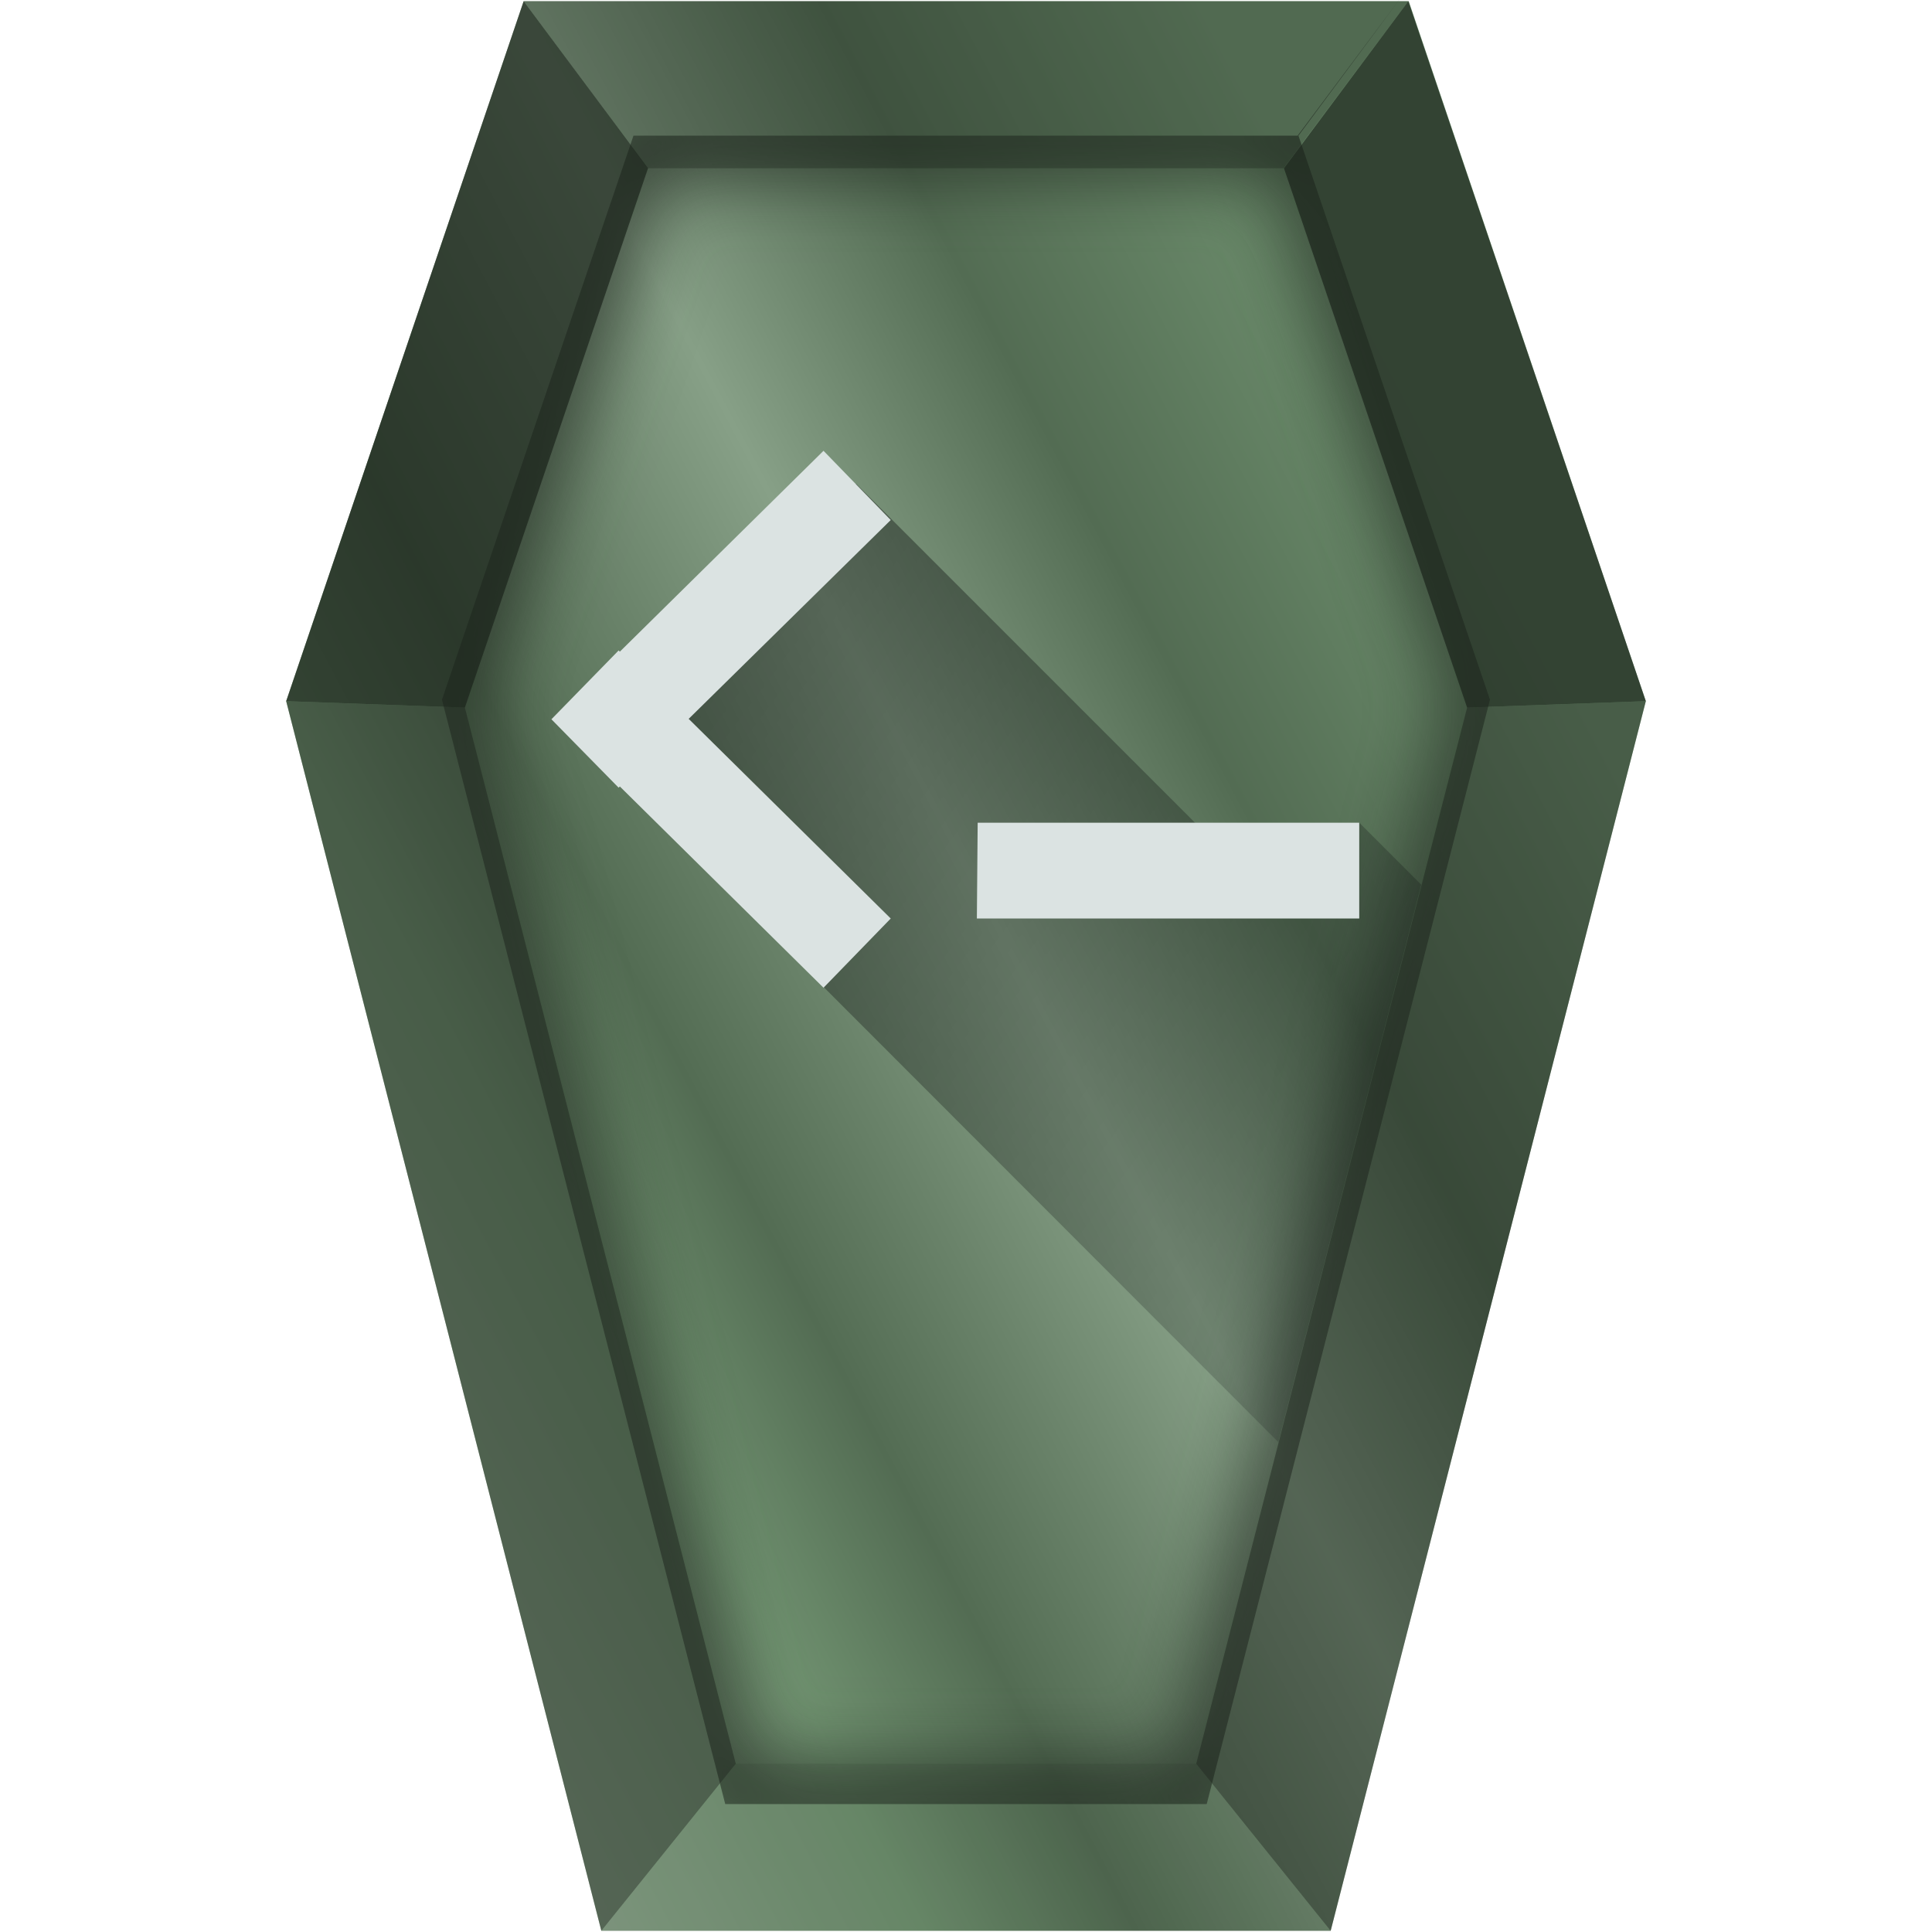
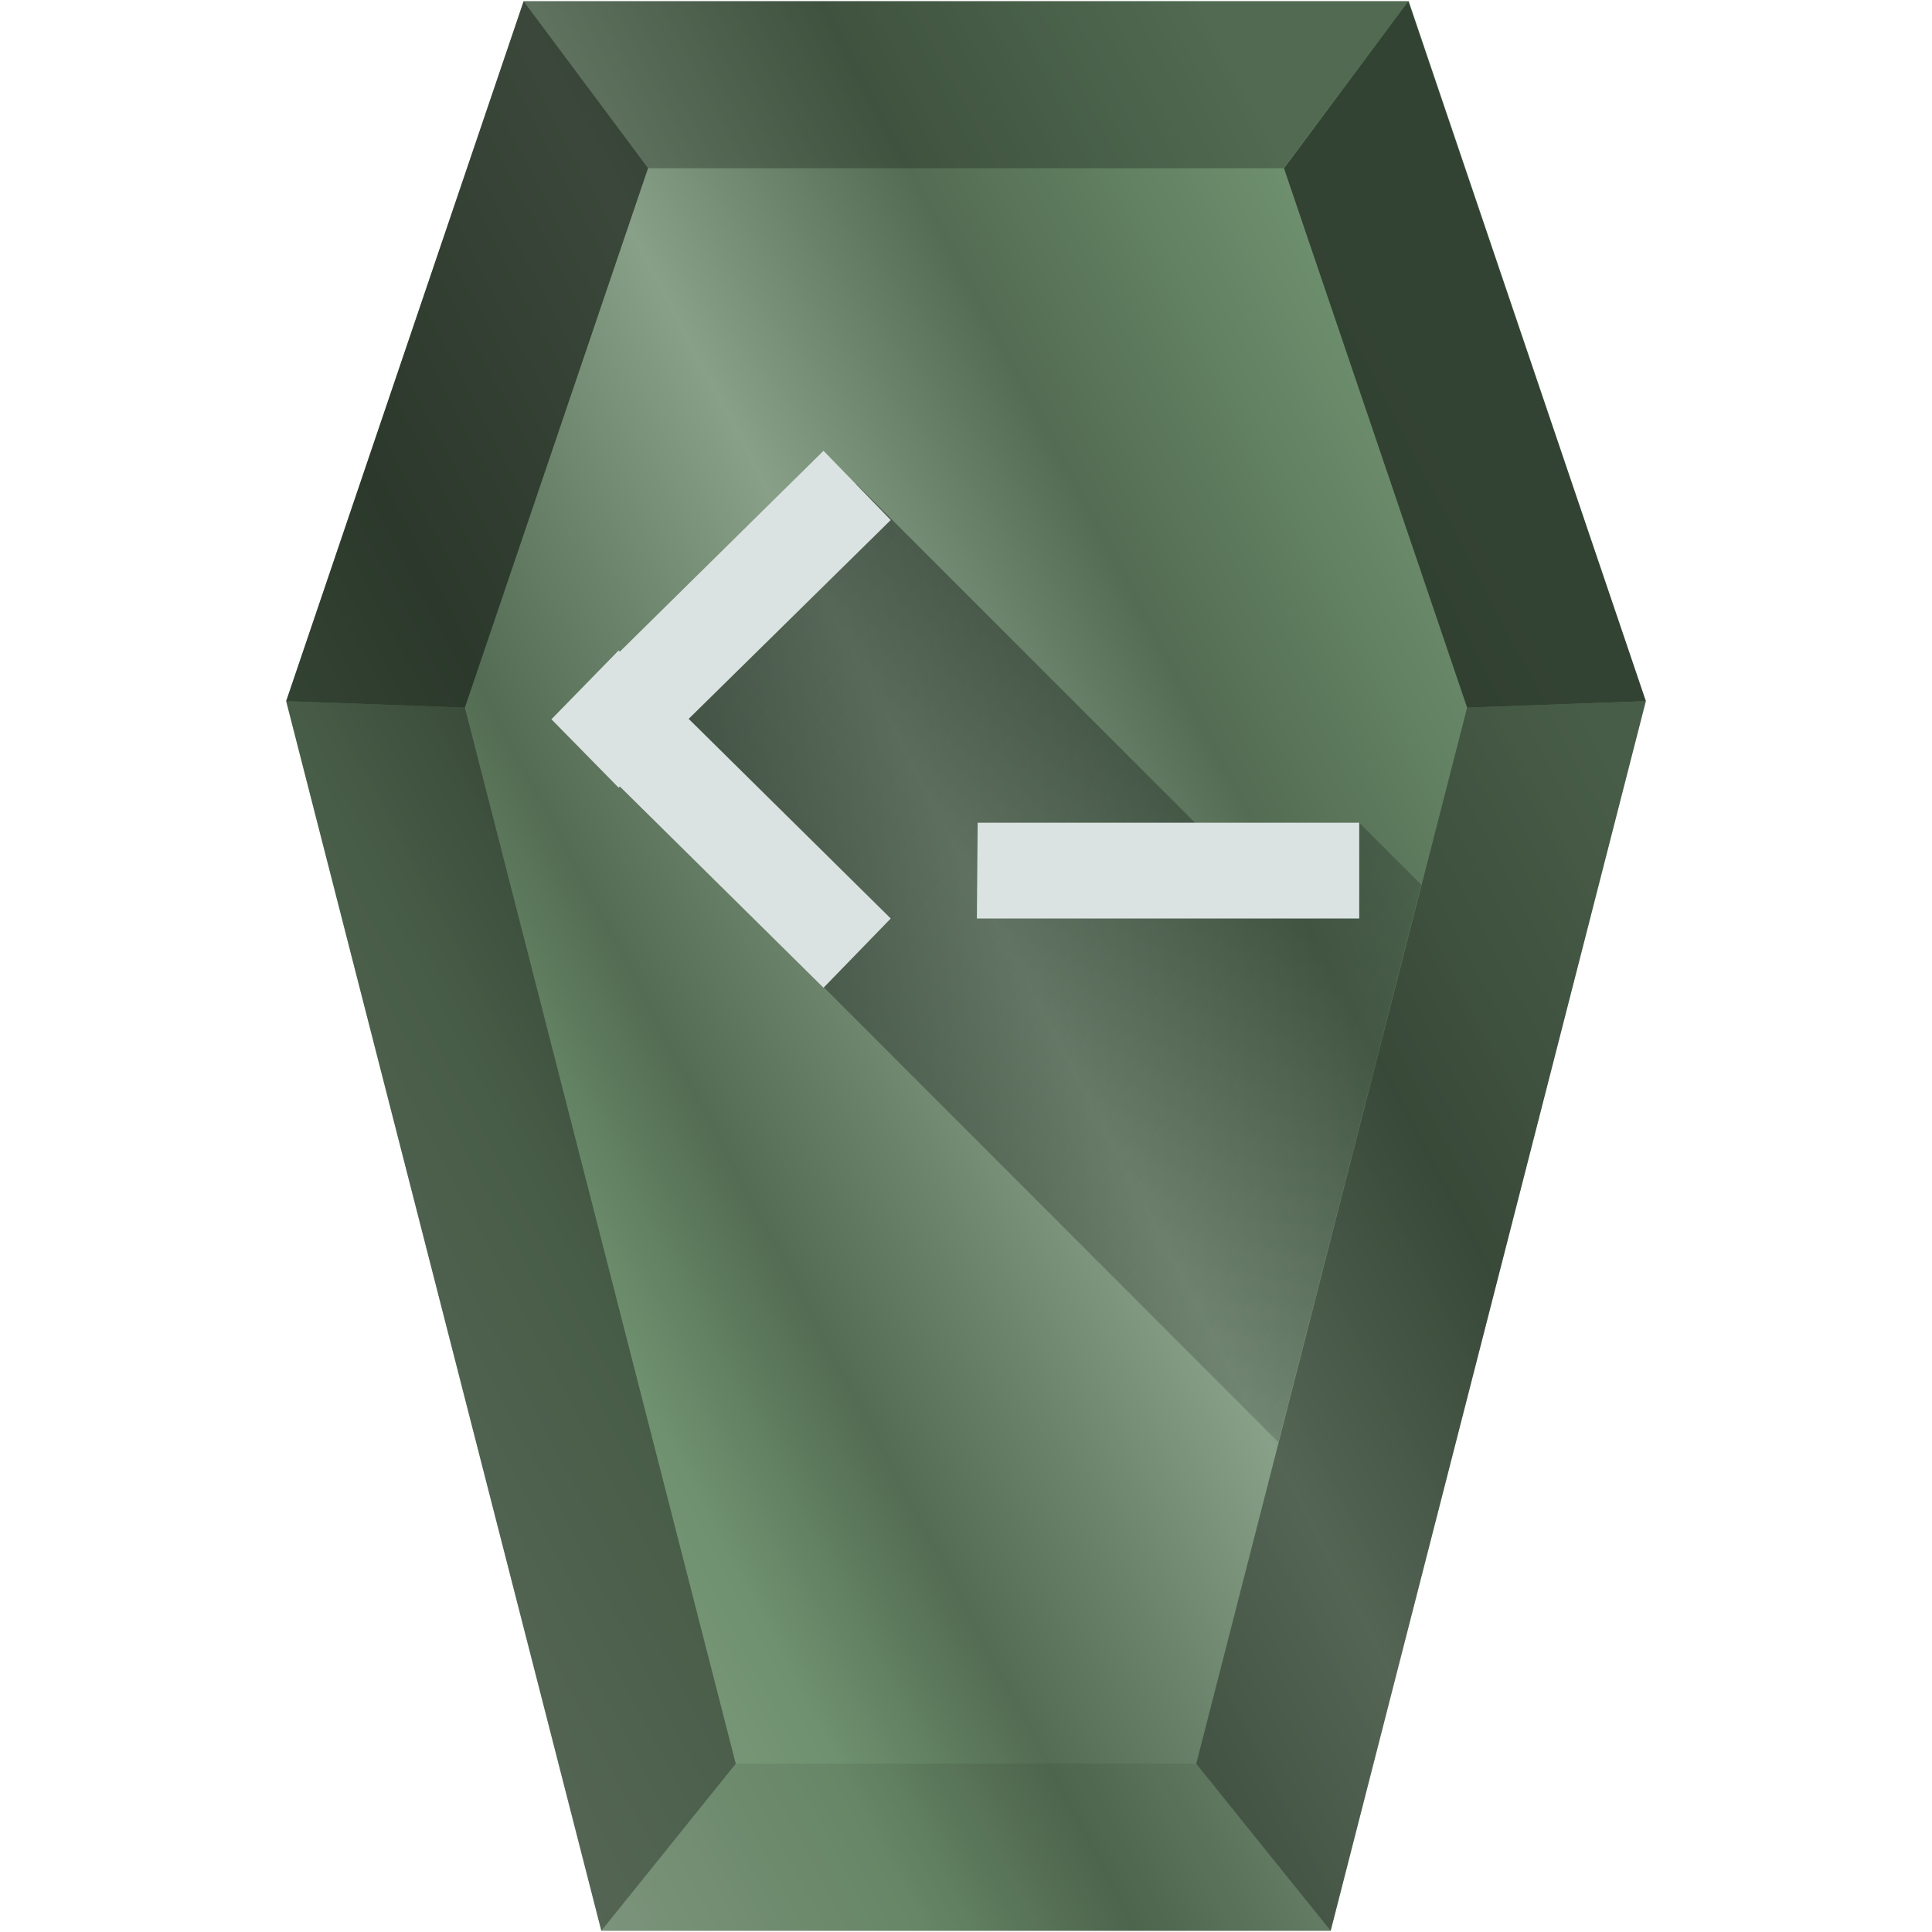
<svg xmlns="http://www.w3.org/2000/svg" xmlns:xlink="http://www.w3.org/1999/xlink" width="48" height="48" version="1">
  <defs>
    <linearGradient id="c">
      <stop offset="0" stop-color="#87a087" />
      <stop offset=".2" stop-color="#6f916f" />
      <stop offset=".33" stop-color="#536c53" />
      <stop offset=".44" stop-color="#6a836a" />
      <stop offset=".57" stop-color="#87a087" />
      <stop offset=".76" stop-color="#536c53" />
      <stop offset="1" stop-color="#6f916f" />
    </linearGradient>
    <linearGradient id="b">
      <stop offset="0" stop-color="#2c5aa0" />
      <stop offset=".2" stop-color="#3771c8" />
      <stop offset=".33" stop-color="#2c5aa0" />
      <stop offset=".44" stop-color="#3771c8" />
      <stop offset=".57" stop-color="#3771c8" />
      <stop offset=".76" stop-color="#5f8dd3" />
      <stop offset="1" stop-color="#2c5aa0" stop-opacity="0" />
    </linearGradient>
-     <clipPath id="g">
-       <path d="M-5.02.03l-3.1 4.15H-23.9l-4.55 13.4 6.73 26.24h11.44l6.73-26.24-4.55-13.4z" fill="url(#a)" />
-     </clipPath>
    <linearGradient xlink:href="#b" id="a" gradientUnits="userSpaceOnUse" gradientTransform="translate(-40)" x1="8.14" y1="13.51" x2="36.28" y2="35.97" />
-     <filter id="h" x="-.08" width="1.17" y="-.05" height="1.09" color-interpolation-filters="sRGB">
-       <feGaussianBlur stdDeviation=".86" />
-     </filter>
-     <linearGradient xlink:href="#c" id="f" x1="9.42" y1="37.6" x2="41.07" y2="20.93" gradientUnits="userSpaceOnUse" />
+     <linearGradient xlink:href="#c" id="e" x1="9.42" y1="37.6" x2="41.07" y2="20.93" gradientUnits="userSpaceOnUse" />
    <linearGradient id="d">
-       <stop offset="0" stop-color="#1a1a1a" />
-       <stop offset="1" stop-color="#1a1a1a" stop-opacity=".51" />
-     </linearGradient>
-     <linearGradient id="e">
      <stop offset="0" />
      <stop offset="1" stop-color="#000007" stop-opacity="0" />
    </linearGradient>
-     <linearGradient xlink:href="#e" id="i" gradientUnits="userSpaceOnUse" gradientTransform="translate(-1.14 -1.85) scale(1.07278)" x1="8.05" y1="9.96" x2="46.28" y2="38.32" />
+     <linearGradient xlink:href="#d" id="f" gradientUnits="userSpaceOnUse" gradientTransform="translate(-1.14 -1.85) scale(1.07278)" x1="8.05" y1="9.96" x2="46.28" y2="38.32" />
  </defs>
-   <path d="M40.89 17.42l-7.83 30.55H14.94L7.11 17.42 13.01.03H35z" fill="url(#f)" />
-   <path transform="translate(40.73 -1) scale(1.04567)" clip-path="url(#g)" d="M-5.02.03l-3.1 4.15H-23.9l-4.55 13.4 6.73 26.24h11.44l6.73-26.24-4.55-13.4z" fill="none" stroke="#1c241c" stroke-width="1.91" filter="url(#h)" opacity=".7" />
+   <path d="M40.89 17.42l-7.83 30.55H14.94L7.11 17.42 13.01.03H35z" fill="url(#e)" />
  <path d="M18.28 43.82l-3.34 4.15h18.12l-3.34-4.15z" fill="#1c241c" fill-opacity=".1" />
  <path d="M29.72 43.82l3.34 4.15 7.83-30.55-4.44.16z" fill="#1c241c" fill-opacity=".47" />
  <path d="M13.01.03l3.08 4.15h15.8l3.1-4.15z" fill="#1c241c" fill-opacity=".35" />
  <path d="M40.89 17.42L34.99.03 31.9 4.18l4.55 13.4z" fill="#1c241c" fill-opacity=".71" />
  <path d="M18.28 43.82l-3.34 4.15-7.83-30.55 4.44.16z" fill="#1c241c" fill-opacity=".47" />
  <path d="M7.11 17.42L13.01.03l3.09 4.15-4.55 13.4z" fill="#1c241c" fill-opacity=".71" />
-   <path d="M31.76 35.83l3.55-13.85-1.54-1.54-2.68 1.4-9.82-9.82-5.56 6.07 1.66 1.23 3.09 5.2z" opacity=".5" fill="url(#i)" />
+   <path d="M31.76 35.83l3.55-13.85-1.54-1.54-2.68 1.4-9.82-9.82-5.56 6.07 1.66 1.23 3.09 5.2z" opacity=".5" fill="url(#f)" />
  <path d="M20.46 11.2l1.67 1.72-5.02 4.94 5.02 4.96-1.67 1.72-5.06-5-.03.03-1.67-1.7 1.67-1.71.03.03zm3.83 9.24h9.48v2.38h-9.5z" fill="#dbe3e2" />
</svg>
